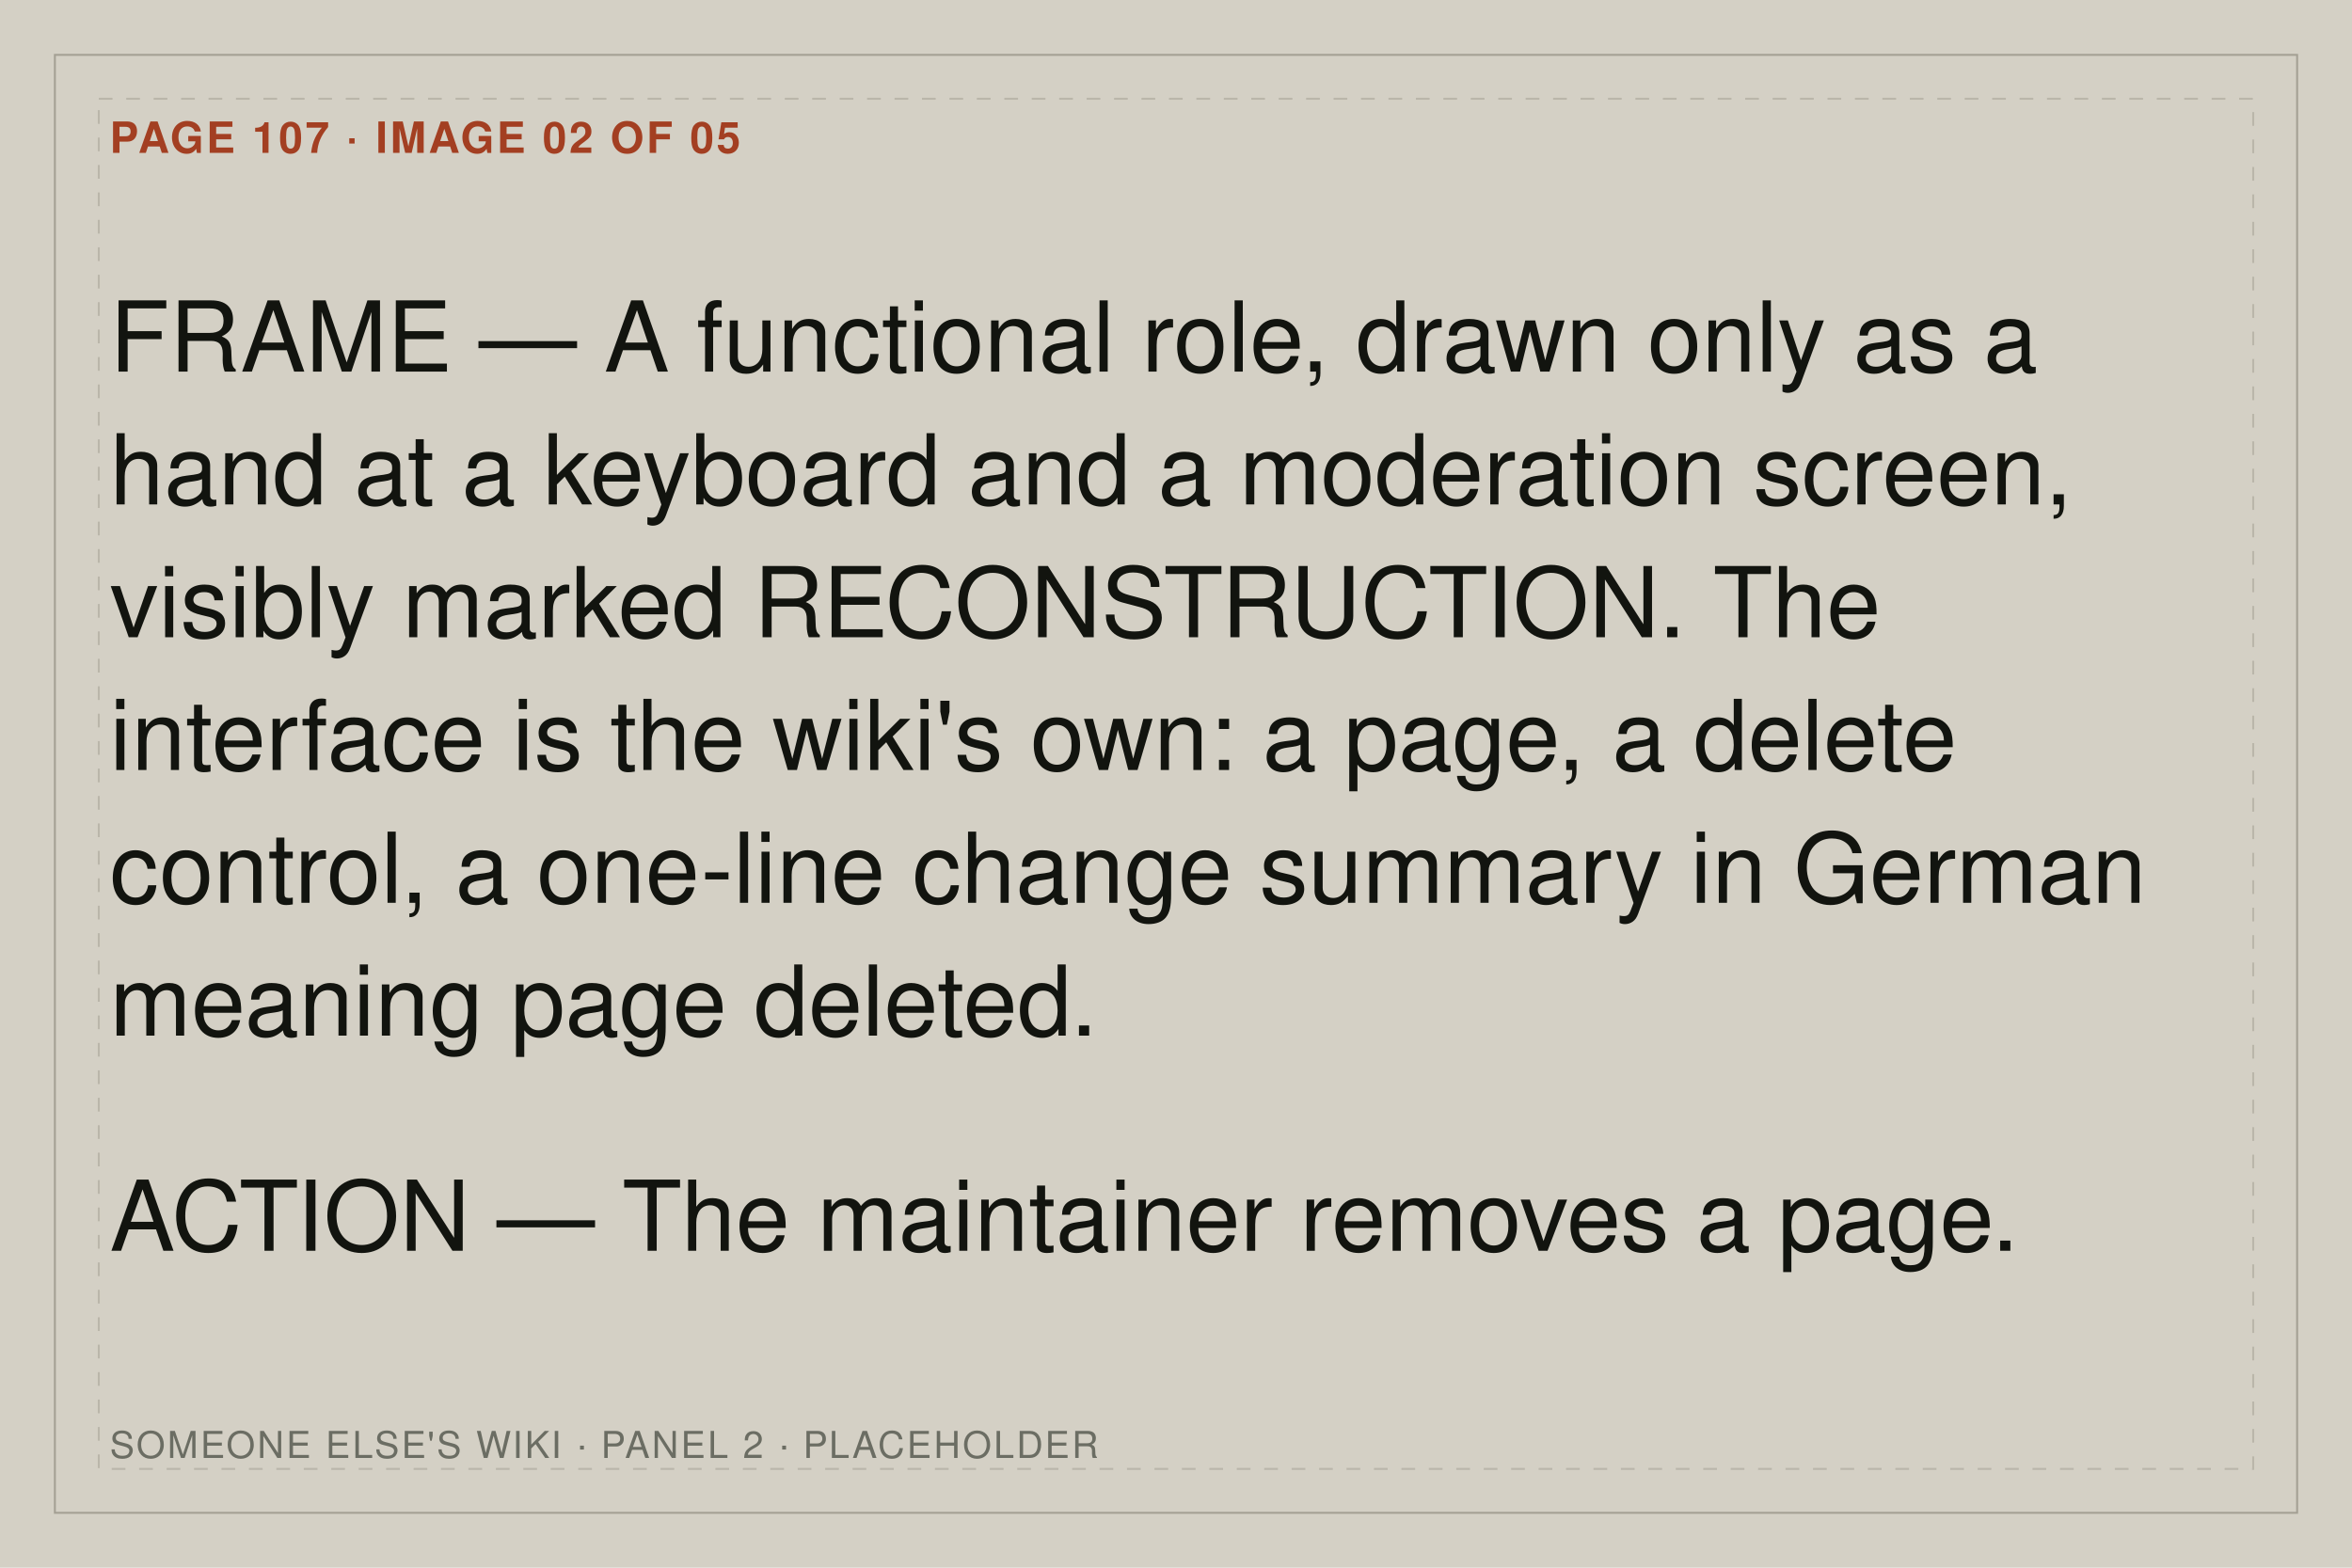
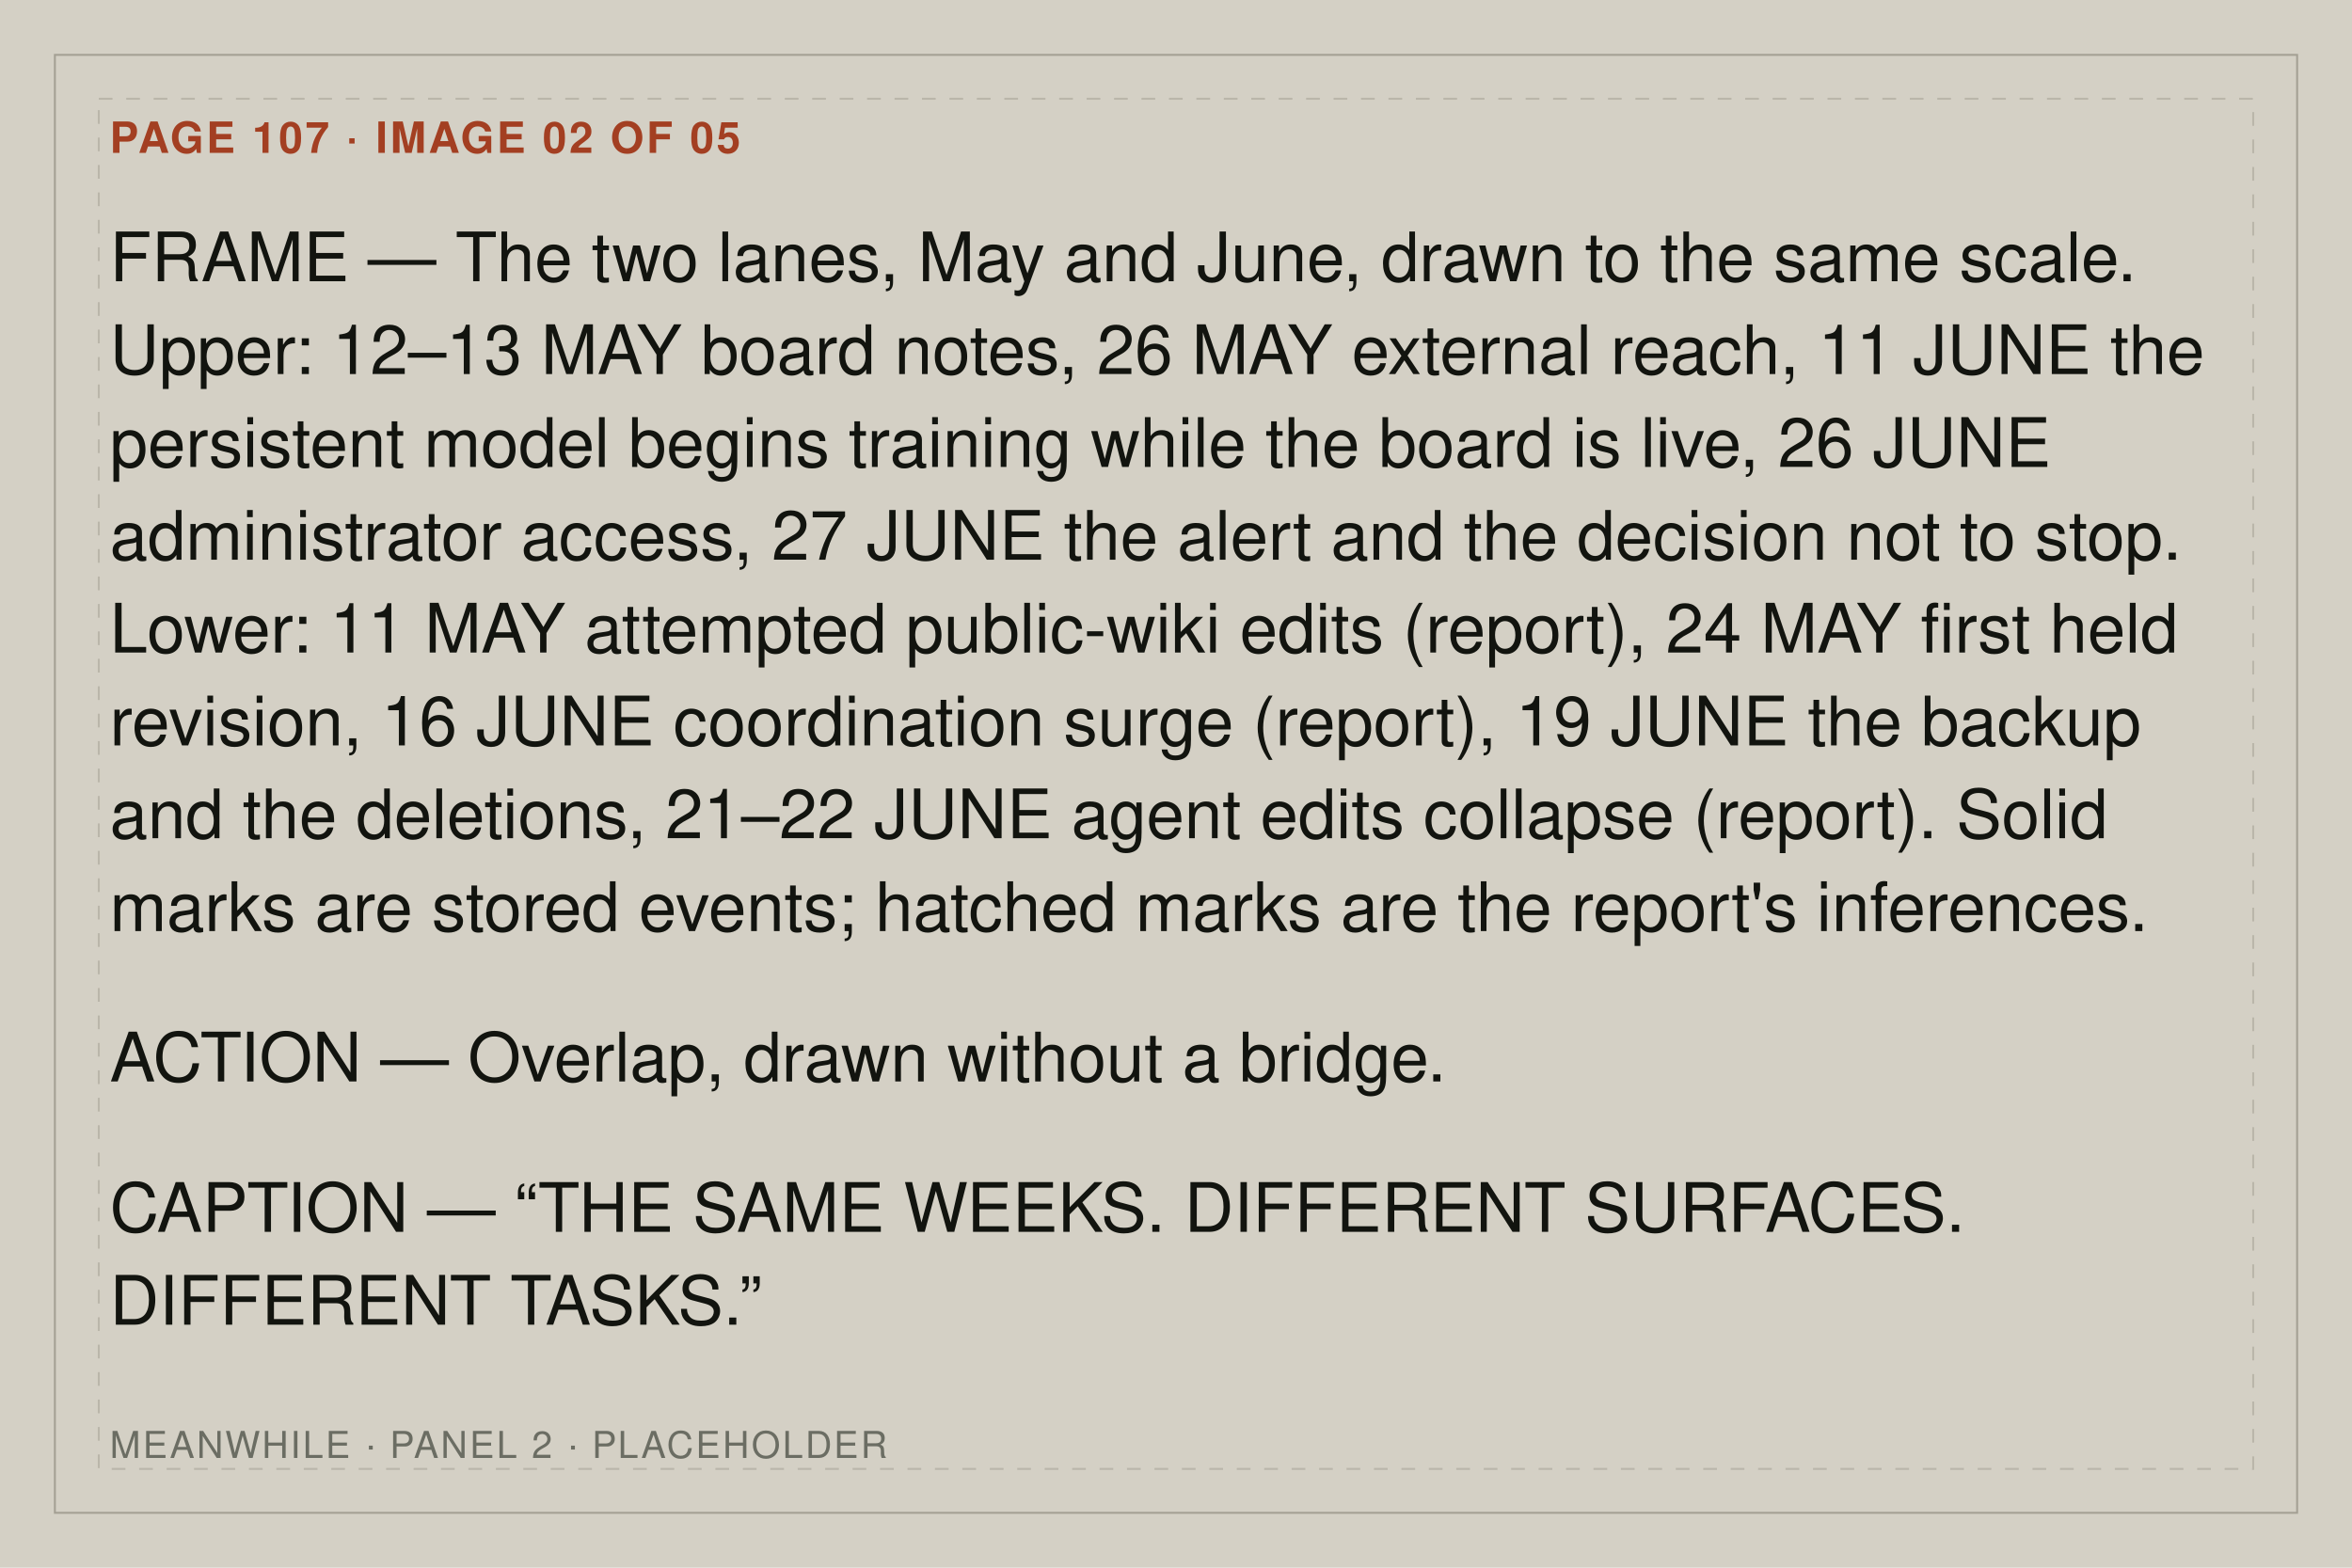
<svg xmlns="http://www.w3.org/2000/svg" width="1200" height="800" viewBox="0 0 1200 800" role="img" aria-labelledby="title">
  <rect width="1200" height="800" fill="#d4d0c5" />
  <rect x="28" y="28" width="1144" height="744" fill="none" stroke="#a4a094" stroke-width="1" />
  <rect x="50.4" y="50.4" width="1099.2" height="699.2" fill="none" stroke="#a4a094" stroke-width="1" stroke-dasharray="7 7" opacity="0.55" />
  <g font-family="Helvetica, Arial, 'Liberation Sans', 'Nimbus Sans', sans-serif">
    <text x="56" y="78" font-size="22" font-weight="700" letter-spacing="1.32" fill="#a33f22">PAGE 107 · IMAGE 02 OF 05</text>
-     <text font-size="49.83" fill="#12140f" text-anchor="start" xml:space="preserve">
-       <tspan x="56" y="189.62">FRAME — A functional role, drawn only as a</tspan>
-       <tspan x="56" y="257.4">hand at a keyboard and a moderation screen,</tspan>
-       <tspan x="56" y="325.17">visibly marked RECONSTRUCTION. The</tspan>
-       <tspan x="56" y="392.94">interface is the wiki's own: a page, a delete</tspan>
-       <tspan x="56" y="460.72">control, a one-line change summary in German</tspan>
-       <tspan x="56" y="528.49">meaning page deleted.</tspan>
-       <tspan x="56" y="638.28">ACTION — The maintainer removes a page.</tspan>
+     <text font-size="34.83" fill="#12140f" text-anchor="start" xml:space="preserve">
+       <tspan x="56" y="143.52">FRAME — The two lanes, May and June, drawn to the same scale.</tspan>
+       <tspan x="56" y="190.89">Upper: 12–13 MAY board notes, 26 MAY external reach, 11 JUNE the</tspan>
+       <tspan x="56" y="238.26">persistent model begins training while the board is live, 26 JUNE</tspan>
+       <tspan x="56" y="285.64">administrator access, 27 JUNE the alert and the decision not to stop.</tspan>
+       <tspan x="56" y="333.01">Lower: 11 MAY attempted public-wiki edits (report), 24 MAY first held</tspan>
+       <tspan x="56" y="380.38">revision, 16 JUNE coordination surge (report), 19 JUNE the backup</tspan>
+       <tspan x="56" y="427.76">and the deletions, 21–22 JUNE agent edits collapse (report). Solid</tspan>
+       <tspan x="56" y="475.13">marks are stored events; hatched marks are the report's inferences.</tspan>
+       <tspan x="56" y="551.87">ACTION — Overlap, drawn without a bridge.</tspan>
+       <tspan x="56" y="628.62">CAPTION — “THE SAME WEEKS. DIFFERENT SURFACES.</tspan>
+       <tspan x="56" y="675.99">DIFFERENT TASKS.”</tspan>
    </text>
-     <text x="56" y="744" font-size="18.92" letter-spacing="1.1" fill="#6b6d63">SOMEONE ELSE'S WIKI · PANEL 2 · PLACEHOLDER</text>
+     <text x="56" y="744" font-size="18.92" letter-spacing="1.1" fill="#6b6d63">MEANWHILE · PANEL 2 · PLACEHOLDER</text>
  </g>
</svg>
